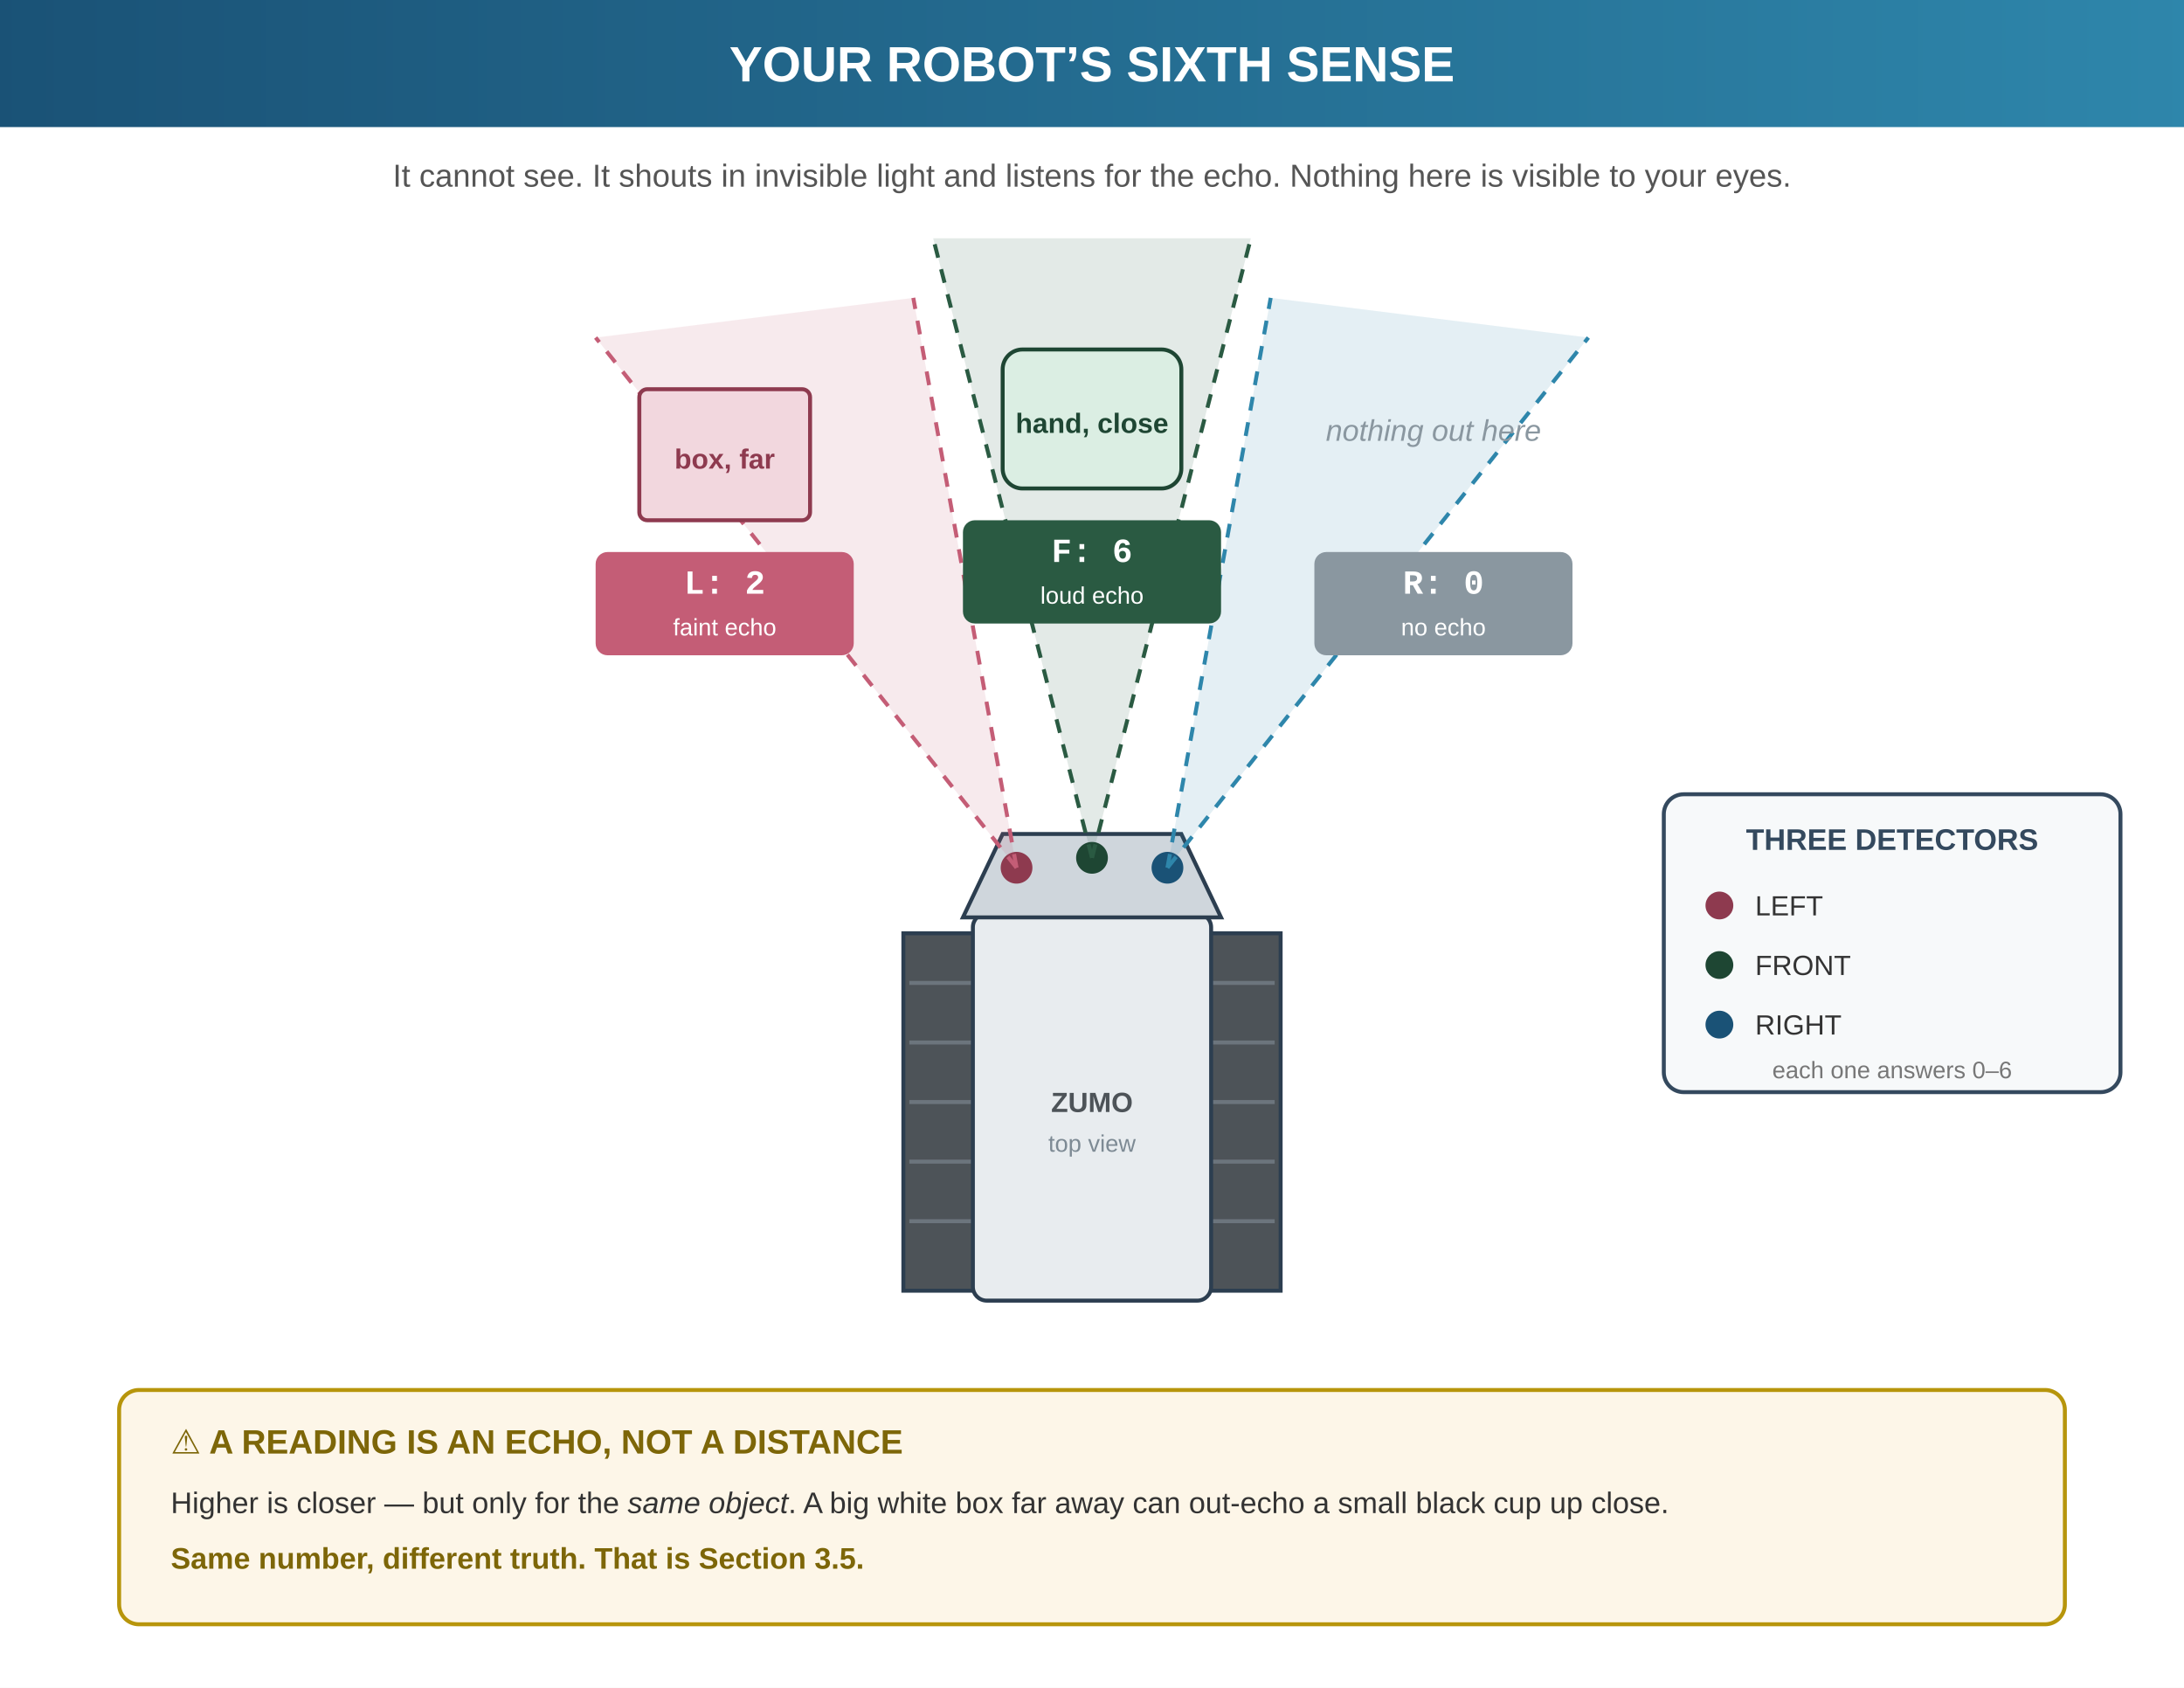
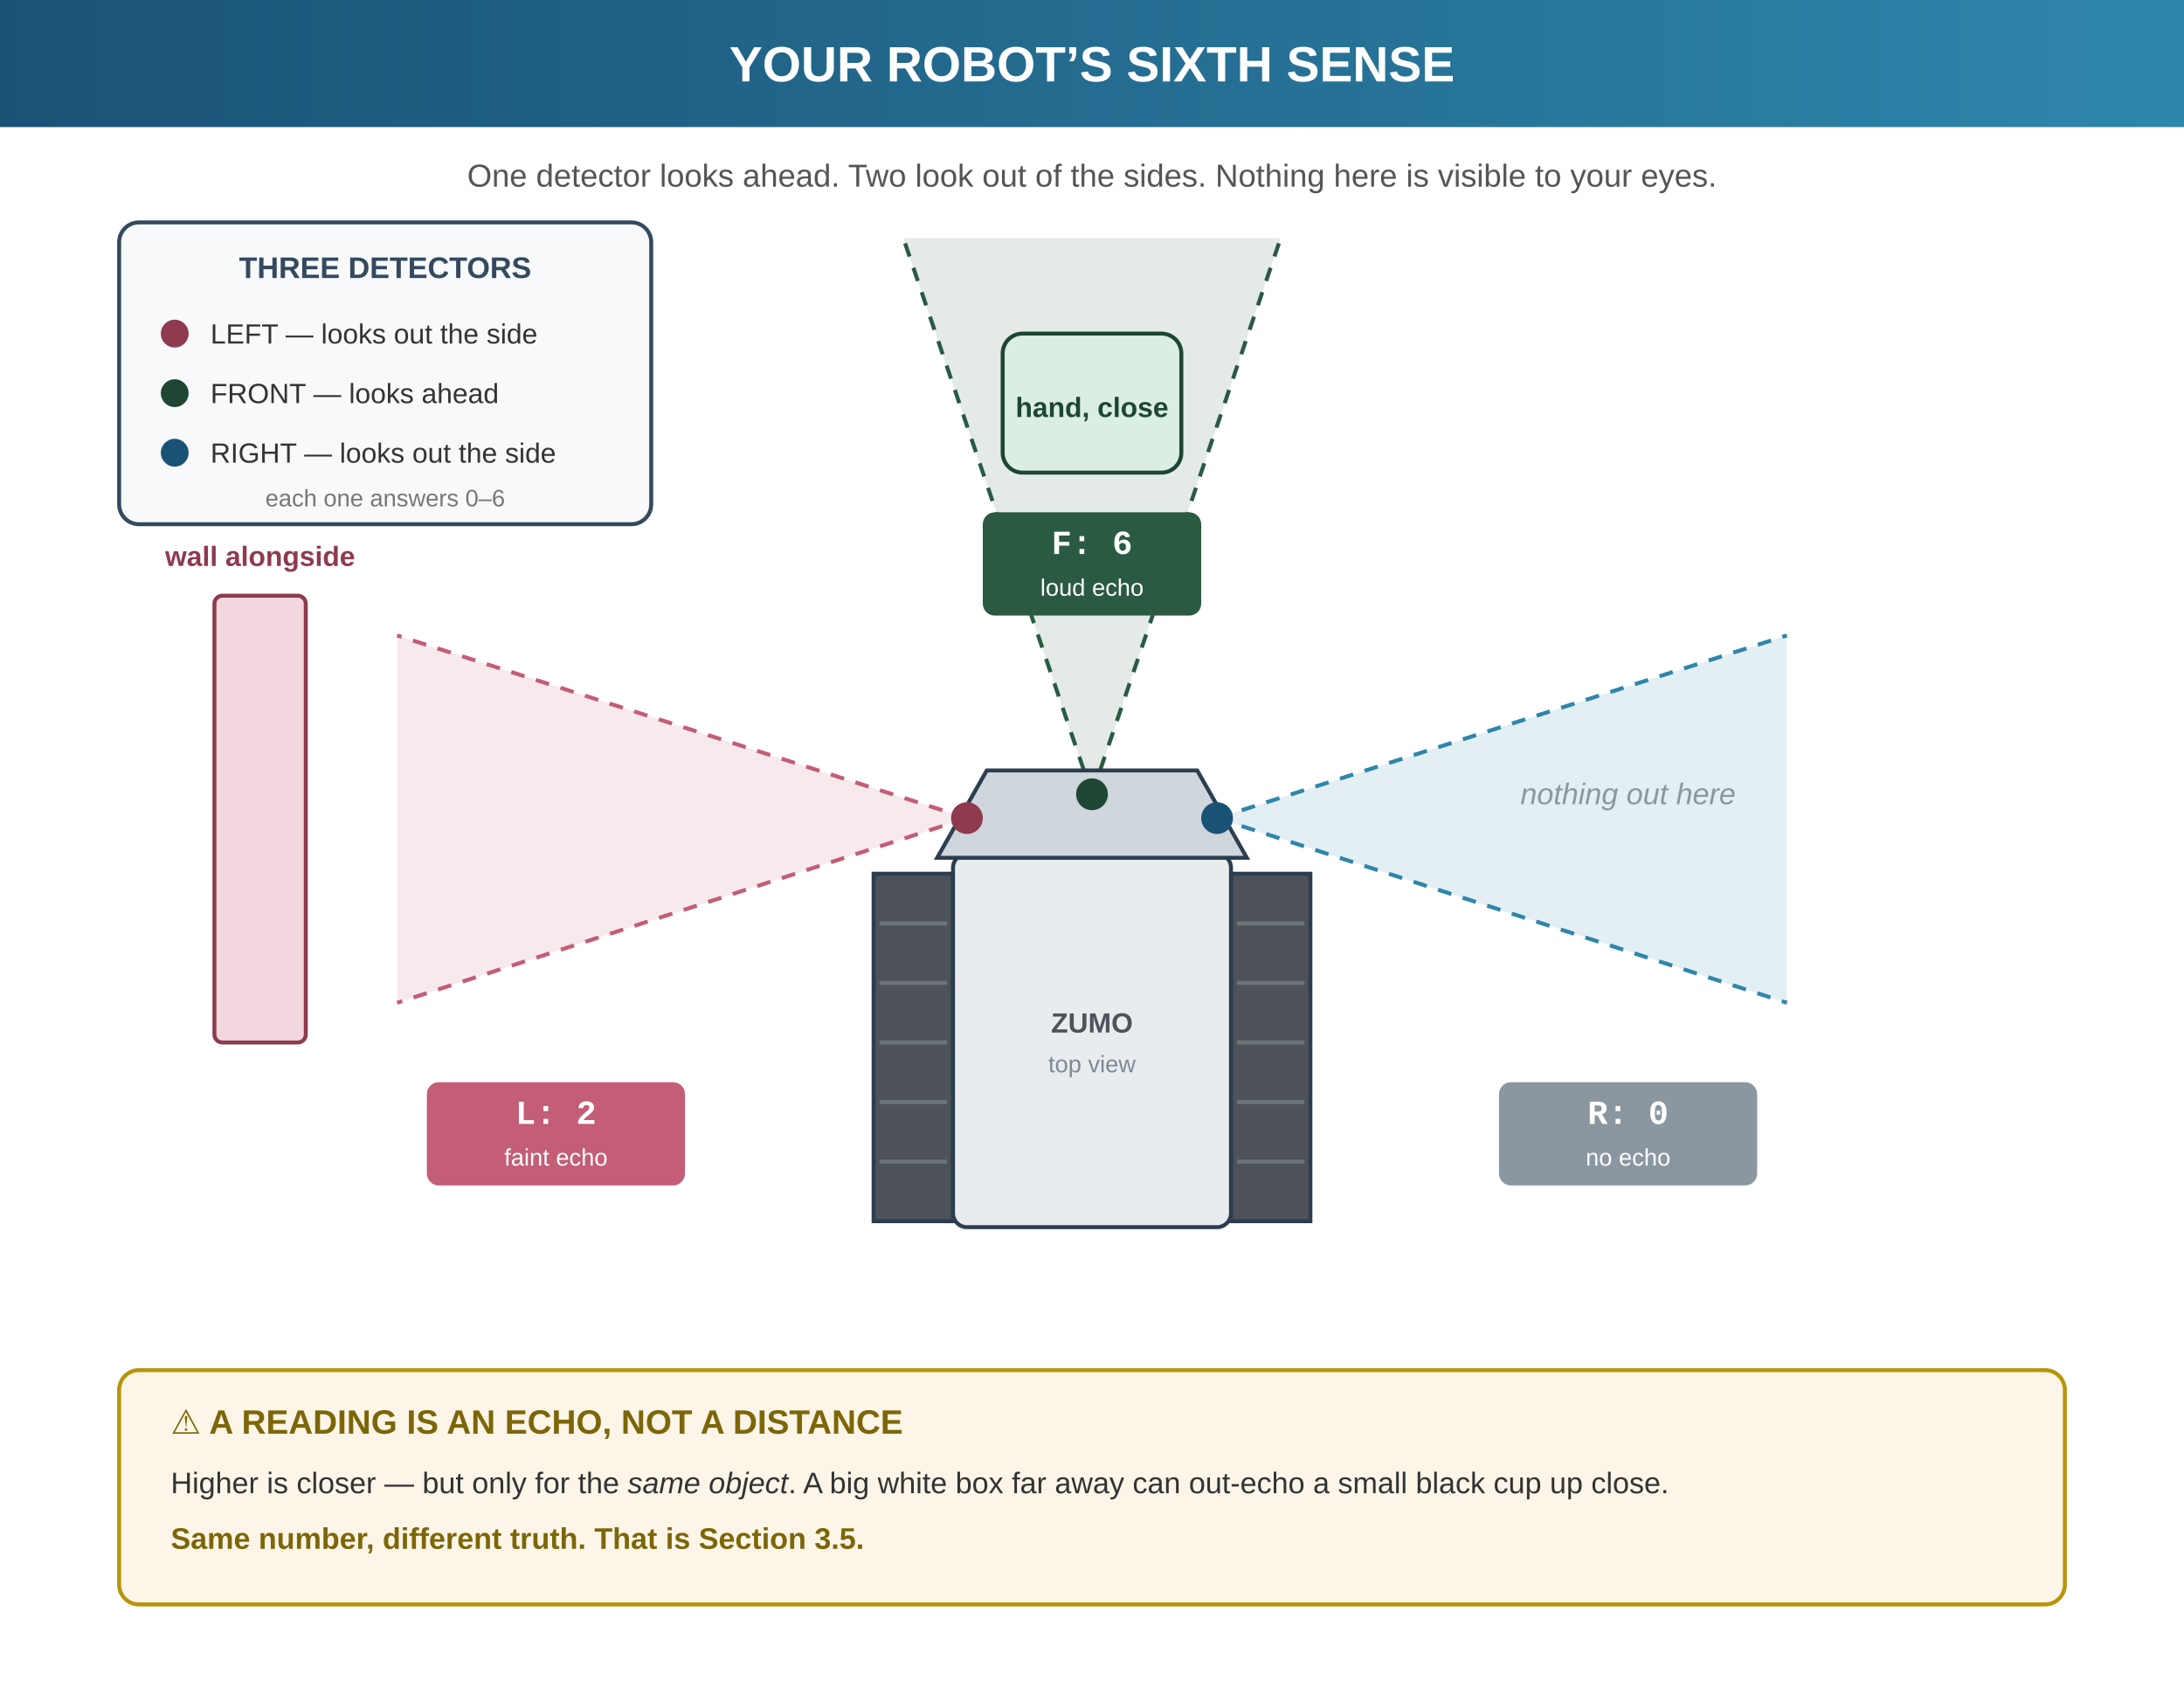
<svg xmlns="http://www.w3.org/2000/svg" viewBox="0 0 1100 850" width="1100" height="850">
  <defs>
    <linearGradient id="tb" x1="0" y1="0" x2="1" y2="0">
      <stop offset="0" stop-color="#1a5276" />
      <stop offset="1" stop-color="#2e86ab" />
    </linearGradient>
  </defs>
  <rect width="1100" height="850" fill="#ffffff" />
  <rect x="0" y="0" width="1100" height="64" fill="url(#tb)" />
  <text x="550" y="41" font-family="Arial,Helvetica,sans-serif" font-size="25" font-weight="bold" fill="#ffffff" text-anchor="middle">YOUR ROBOT’S SIXTH SENSE</text>
-   <text x="550" y="94" font-family="Arial,Helvetica,sans-serif" font-size="16" fill="#555" text-anchor="middle">It cannot see. It shouts in invisible light and listens for the echo. Nothing here is visible to your eyes.</text>
-   <rect x="455" y="470" width="42" height="180" fill="#4d5358" stroke="#2c3e50" stroke-width="2" />
-   <rect x="603" y="470" width="42" height="180" fill="#4d5358" stroke="#2c3e50" stroke-width="2" />
+   <text x="550" y="94" font-family="Arial,Helvetica,sans-serif" font-size="16" fill="#555" text-anchor="middle">One detector looks ahead. Two look out of the sides. Nothing here is visible to your eyes.</text>
+   <polygon points="550,400 455,120 645,120" fill="#2a5a42" opacity="0.13" />
+   <polygon points="487,412 200,320 200,505" fill="#c45d76" opacity="0.13" />
+   <polygon points="613,412 900,320 900,505" fill="#2e86ab" opacity="0.13" />
+   <g stroke-dasharray="7 6" stroke-width="2" fill="none">
+     <path d="M550,400 L455,120" stroke="#2a5a42" />
+     <path d="M550,400 L645,120" stroke="#2a5a42" />
+     <path d="M487,412 L200,320" stroke="#c45d76" />
+     <path d="M487,412 L200,505" stroke="#c45d76" />
+     <path d="M613,412 L900,320" stroke="#2e86ab" />
+     <path d="M613,412 L900,505" stroke="#2e86ab" />
+   </g>
+   <rect x="440" y="440" width="40" height="175" fill="#4d5358" stroke="#2c3e50" stroke-width="2" />
+   <rect x="620" y="440" width="40" height="175" fill="#4d5358" stroke="#2c3e50" stroke-width="2" />
  <g stroke="#6c757d" stroke-width="2">
-     <line x1="458" y1="495" x2="494" y2="495" />
-     <line x1="458" y1="525" x2="494" y2="525" />
-     <line x1="458" y1="555" x2="494" y2="555" />
-     <line x1="458" y1="585" x2="494" y2="585" />
-     <line x1="458" y1="615" x2="494" y2="615" />
-     <line x1="606" y1="495" x2="642" y2="495" />
-     <line x1="606" y1="525" x2="642" y2="525" />
-     <line x1="606" y1="555" x2="642" y2="555" />
-     <line x1="606" y1="585" x2="642" y2="585" />
-     <line x1="606" y1="615" x2="642" y2="615" />
+     <line x1="443" y1="465" x2="477" y2="465" />
+     <line x1="443" y1="495" x2="477" y2="495" />
+     <line x1="443" y1="525" x2="477" y2="525" />
+     <line x1="443" y1="555" x2="477" y2="555" />
+     <line x1="443" y1="585" x2="477" y2="585" />
+     <line x1="623" y1="465" x2="657" y2="465" />
+     <line x1="623" y1="495" x2="657" y2="495" />
+     <line x1="623" y1="525" x2="657" y2="525" />
+     <line x1="623" y1="555" x2="657" y2="555" />
+     <line x1="623" y1="585" x2="657" y2="585" />
  </g>
-   <rect x="490" y="460" width="120" height="195" rx="7" fill="#e8ecef" stroke="#2c3e50" stroke-width="2" />
-   <polygon points="505,420 595,420 615,462 485,462" fill="#cfd6dc" stroke="#2c3e50" stroke-width="2" />
-   <text x="550" y="560" font-family="Arial,Helvetica,sans-serif" font-size="14" font-weight="bold" fill="#4d5358" text-anchor="middle">ZUMO</text>
-   <text x="550" y="580" font-family="Arial,Helvetica,sans-serif" font-size="12" fill="#7d8a94" text-anchor="middle">top view</text>
-   <circle cx="512" cy="437" r="8" fill="#8e3a4f" />
-   <circle cx="550" cy="432" r="8" fill="#1e4633" />
-   <circle cx="588" cy="437" r="8" fill="#1a5276" />
-   <polygon points="512,437 300,170 460,150" fill="#c45d76" opacity="0.13" />
-   <polygon points="550,432 470,120 630,120" fill="#2a5a42" opacity="0.13" />
-   <polygon points="588,437 640,150 800,170" fill="#2e86ab" opacity="0.13" />
-   <g stroke-dasharray="7 6" stroke-width="2" fill="none">
-     <path d="M512,437 L300,170" stroke="#c45d76" />
-     <path d="M512,437 L460,150" stroke="#c45d76" />
-     <path d="M550,432 L470,120" stroke="#2a5a42" />
-     <path d="M550,432 L630,120" stroke="#2a5a42" />
-     <path d="M588,437 L640,150" stroke="#2e86ab" />
-     <path d="M588,437 L800,170" stroke="#2e86ab" />
-   </g>
-   <rect x="322" y="196" width="86" height="66" rx="4" fill="#f2d7de" stroke="#8e3a4f" stroke-width="2" />
-   <text x="365" y="236" font-family="Arial,Helvetica,sans-serif" font-size="14" font-weight="bold" fill="#8e3a4f" text-anchor="middle">box, far</text>
-   <rect x="300" y="278" width="130" height="52" rx="6" fill="#c45d76" />
-   <text x="365" y="299" font-family="Courier New,monospace" font-size="17" font-weight="bold" fill="#ffffff" text-anchor="middle">L: 2</text>
-   <text x="365" y="320" font-family="Arial,Helvetica,sans-serif" font-size="12" fill="#ffffff" text-anchor="middle">faint echo</text>
-   <rect x="505" y="176" width="90" height="70" rx="10" fill="#dbeee3" stroke="#1e4633" stroke-width="2" />
-   <text x="550" y="218" font-family="Arial,Helvetica,sans-serif" font-size="14" font-weight="bold" fill="#1e4633" text-anchor="middle">hand, close</text>
-   <rect x="485" y="262" width="130" height="52" rx="6" fill="#2a5a42" />
-   <text x="550" y="283" font-family="Courier New,monospace" font-size="17" font-weight="bold" fill="#ffffff" text-anchor="middle">F: 6</text>
-   <text x="550" y="304" font-family="Arial,Helvetica,sans-serif" font-size="12" fill="#ffffff" text-anchor="middle">loud echo</text>
-   <text x="722" y="222" font-family="Arial,Helvetica,sans-serif" font-size="15" font-style="italic" fill="#8a97a0" text-anchor="middle">nothing out here</text>
-   <rect x="662" y="278" width="130" height="52" rx="6" fill="#8a97a0" />
-   <text x="727" y="299" font-family="Courier New,monospace" font-size="17" font-weight="bold" fill="#ffffff" text-anchor="middle">R: 0</text>
-   <text x="727" y="320" font-family="Arial,Helvetica,sans-serif" font-size="12" fill="#ffffff" text-anchor="middle">no echo</text>
-   <rect x="838" y="400" width="230" height="150" rx="10" fill="#f7f9fa" stroke="#34495e" stroke-width="2" />
-   <text x="953" y="428" font-family="Arial,Helvetica,sans-serif" font-size="15" font-weight="bold" fill="#34495e" text-anchor="middle">THREE DETECTORS</text>
-   <circle cx="866" cy="456" r="7" fill="#8e3a4f" />
-   <text x="884" y="461" font-family="Arial,Helvetica,sans-serif" font-size="14" fill="#333">LEFT</text>
-   <circle cx="866" cy="486" r="7" fill="#1e4633" />
-   <text x="884" y="491" font-family="Arial,Helvetica,sans-serif" font-size="14" fill="#333">FRONT</text>
-   <circle cx="866" cy="516" r="7" fill="#1a5276" />
-   <text x="884" y="521" font-family="Arial,Helvetica,sans-serif" font-size="14" fill="#333">RIGHT</text>
-   <text x="953" y="543" font-family="Arial,Helvetica,sans-serif" font-size="12" fill="#777" text-anchor="middle">each one answers 0–6</text>
-   <rect x="60" y="700" width="980" height="118" rx="10" fill="#fdf6e8" stroke="#b7950b" stroke-width="2" />
-   <text x="86" y="732" font-family="Arial,Helvetica,sans-serif" font-size="17" font-weight="bold" fill="#7d6608">⚠ A READING IS AN ECHO, NOT A DISTANCE</text>
-   <text x="86" y="762" font-family="Arial,Helvetica,sans-serif" font-size="15" fill="#333">Higher is closer — but only for the <tspan font-style="italic">same object</tspan>. A big white box far away can out-echo a small black cup up close.</text>
-   <text x="86" y="790" font-family="Arial,Helvetica,sans-serif" font-size="15" font-weight="bold" fill="#7d6608">Same number, different truth. That is Section 3.5.</text>
+   <rect x="480" y="430" width="140" height="188" rx="7" fill="#e8ecef" stroke="#2c3e50" stroke-width="2" />
+   <polygon points="497,388 603,388 628,432 472,432" fill="#cfd6dc" stroke="#2c3e50" stroke-width="2" />
+   <text x="550" y="520" font-family="Arial,Helvetica,sans-serif" font-size="14" font-weight="bold" fill="#4d5358" text-anchor="middle">ZUMO</text>
+   <text x="550" y="540" font-family="Arial,Helvetica,sans-serif" font-size="12" fill="#7d8a94" text-anchor="middle">top view</text>
+   <circle cx="487" cy="412" r="8" fill="#8e3a4f" />
+   <circle cx="550" cy="400" r="8" fill="#1e4633" />
+   <circle cx="613" cy="412" r="8" fill="#1a5276" />
+   <rect x="505" y="168" width="90" height="70" rx="10" fill="#dbeee3" stroke="#1e4633" stroke-width="2" />
+   <text x="550" y="210" font-family="Arial,Helvetica,sans-serif" font-size="14" font-weight="bold" fill="#1e4633" text-anchor="middle">hand, close</text>
+   <rect x="495" y="258" width="110" height="52" rx="6" fill="#2a5a42" />
+   <text x="550" y="279" font-family="Courier New,monospace" font-size="17" font-weight="bold" fill="#ffffff" text-anchor="middle">F: 6</text>
+   <text x="550" y="300" font-family="Arial,Helvetica,sans-serif" font-size="12" fill="#ffffff" text-anchor="middle">loud echo</text>
+   <rect x="108" y="300" width="46" height="225" rx="4" fill="#f2d7de" stroke="#8e3a4f" stroke-width="2" />
+   <text x="131" y="285" font-family="Arial,Helvetica,sans-serif" font-size="14" font-weight="bold" fill="#8e3a4f" text-anchor="middle">wall alongside</text>
+   <rect x="215" y="545" width="130" height="52" rx="6" fill="#c45d76" />
+   <text x="280" y="566" font-family="Courier New,monospace" font-size="17" font-weight="bold" fill="#ffffff" text-anchor="middle">L: 2</text>
+   <text x="280" y="587" font-family="Arial,Helvetica,sans-serif" font-size="12" fill="#ffffff" text-anchor="middle">faint echo</text>
+   <text x="820" y="405" font-family="Arial,Helvetica,sans-serif" font-size="15" font-style="italic" fill="#8a97a0" text-anchor="middle">nothing out here</text>
+   <rect x="755" y="545" width="130" height="52" rx="6" fill="#8a97a0" />
+   <text x="820" y="566" font-family="Courier New,monospace" font-size="17" font-weight="bold" fill="#ffffff" text-anchor="middle">R: 0</text>
+   <text x="820" y="587" font-family="Arial,Helvetica,sans-serif" font-size="12" fill="#ffffff" text-anchor="middle">no echo</text>
+   <rect x="60" y="112" width="268" height="152" rx="10" fill="#f7f9fa" stroke="#34495e" stroke-width="2" />
+   <text x="194" y="140" font-family="Arial,Helvetica,sans-serif" font-size="15" font-weight="bold" fill="#34495e" text-anchor="middle">THREE DETECTORS</text>
+   <circle cx="88" cy="168" r="7" fill="#8e3a4f" />
+   <text x="106" y="173" font-family="Arial,Helvetica,sans-serif" font-size="14" fill="#333">LEFT — looks out the side</text>
+   <circle cx="88" cy="198" r="7" fill="#1e4633" />
+   <text x="106" y="203" font-family="Arial,Helvetica,sans-serif" font-size="14" fill="#333">FRONT — looks ahead</text>
+   <circle cx="88" cy="228" r="7" fill="#1a5276" />
+   <text x="106" y="233" font-family="Arial,Helvetica,sans-serif" font-size="14" fill="#333">RIGHT — looks out the side</text>
+   <text x="194" y="255" font-family="Arial,Helvetica,sans-serif" font-size="12" fill="#777" text-anchor="middle">each one answers 0–6</text>
+   <rect x="60" y="690" width="980" height="118" rx="10" fill="#fdf6e8" stroke="#b7950b" stroke-width="2" />
+   <text x="86" y="722" font-family="Arial,Helvetica,sans-serif" font-size="17" font-weight="bold" fill="#7d6608">⚠ A READING IS AN ECHO, NOT A DISTANCE</text>
+   <text x="86" y="752" font-family="Arial,Helvetica,sans-serif" font-size="15" fill="#333">Higher is closer — but only for the <tspan font-style="italic">same object</tspan>. A big white box far away can out-echo a small black cup up close.</text>
+   <text x="86" y="780" font-family="Arial,Helvetica,sans-serif" font-size="15" font-weight="bold" fill="#7d6608">Same number, different truth. That is Section 3.5.</text>
</svg>
